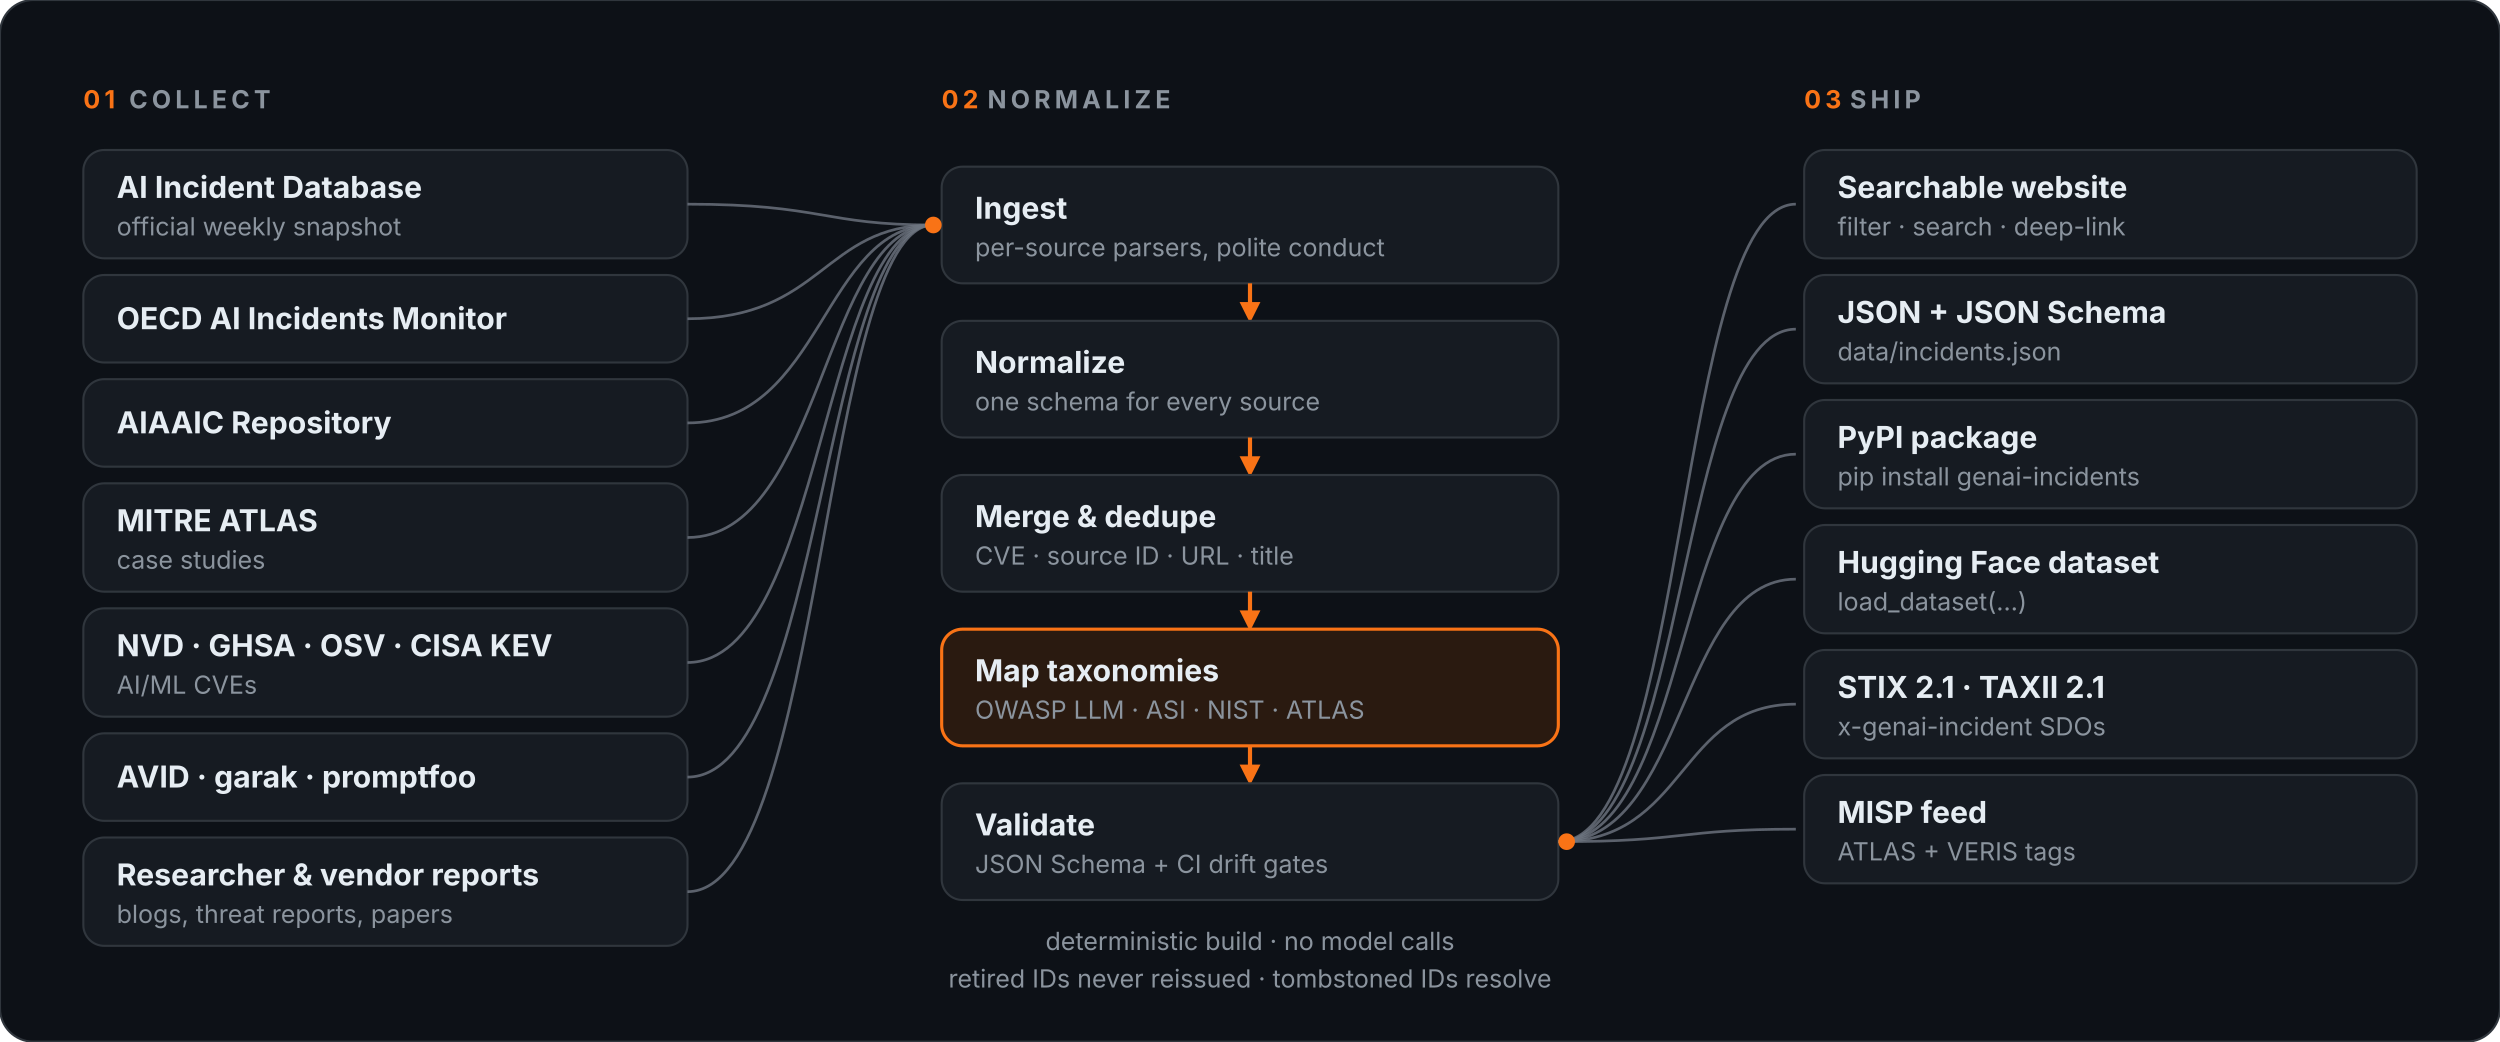
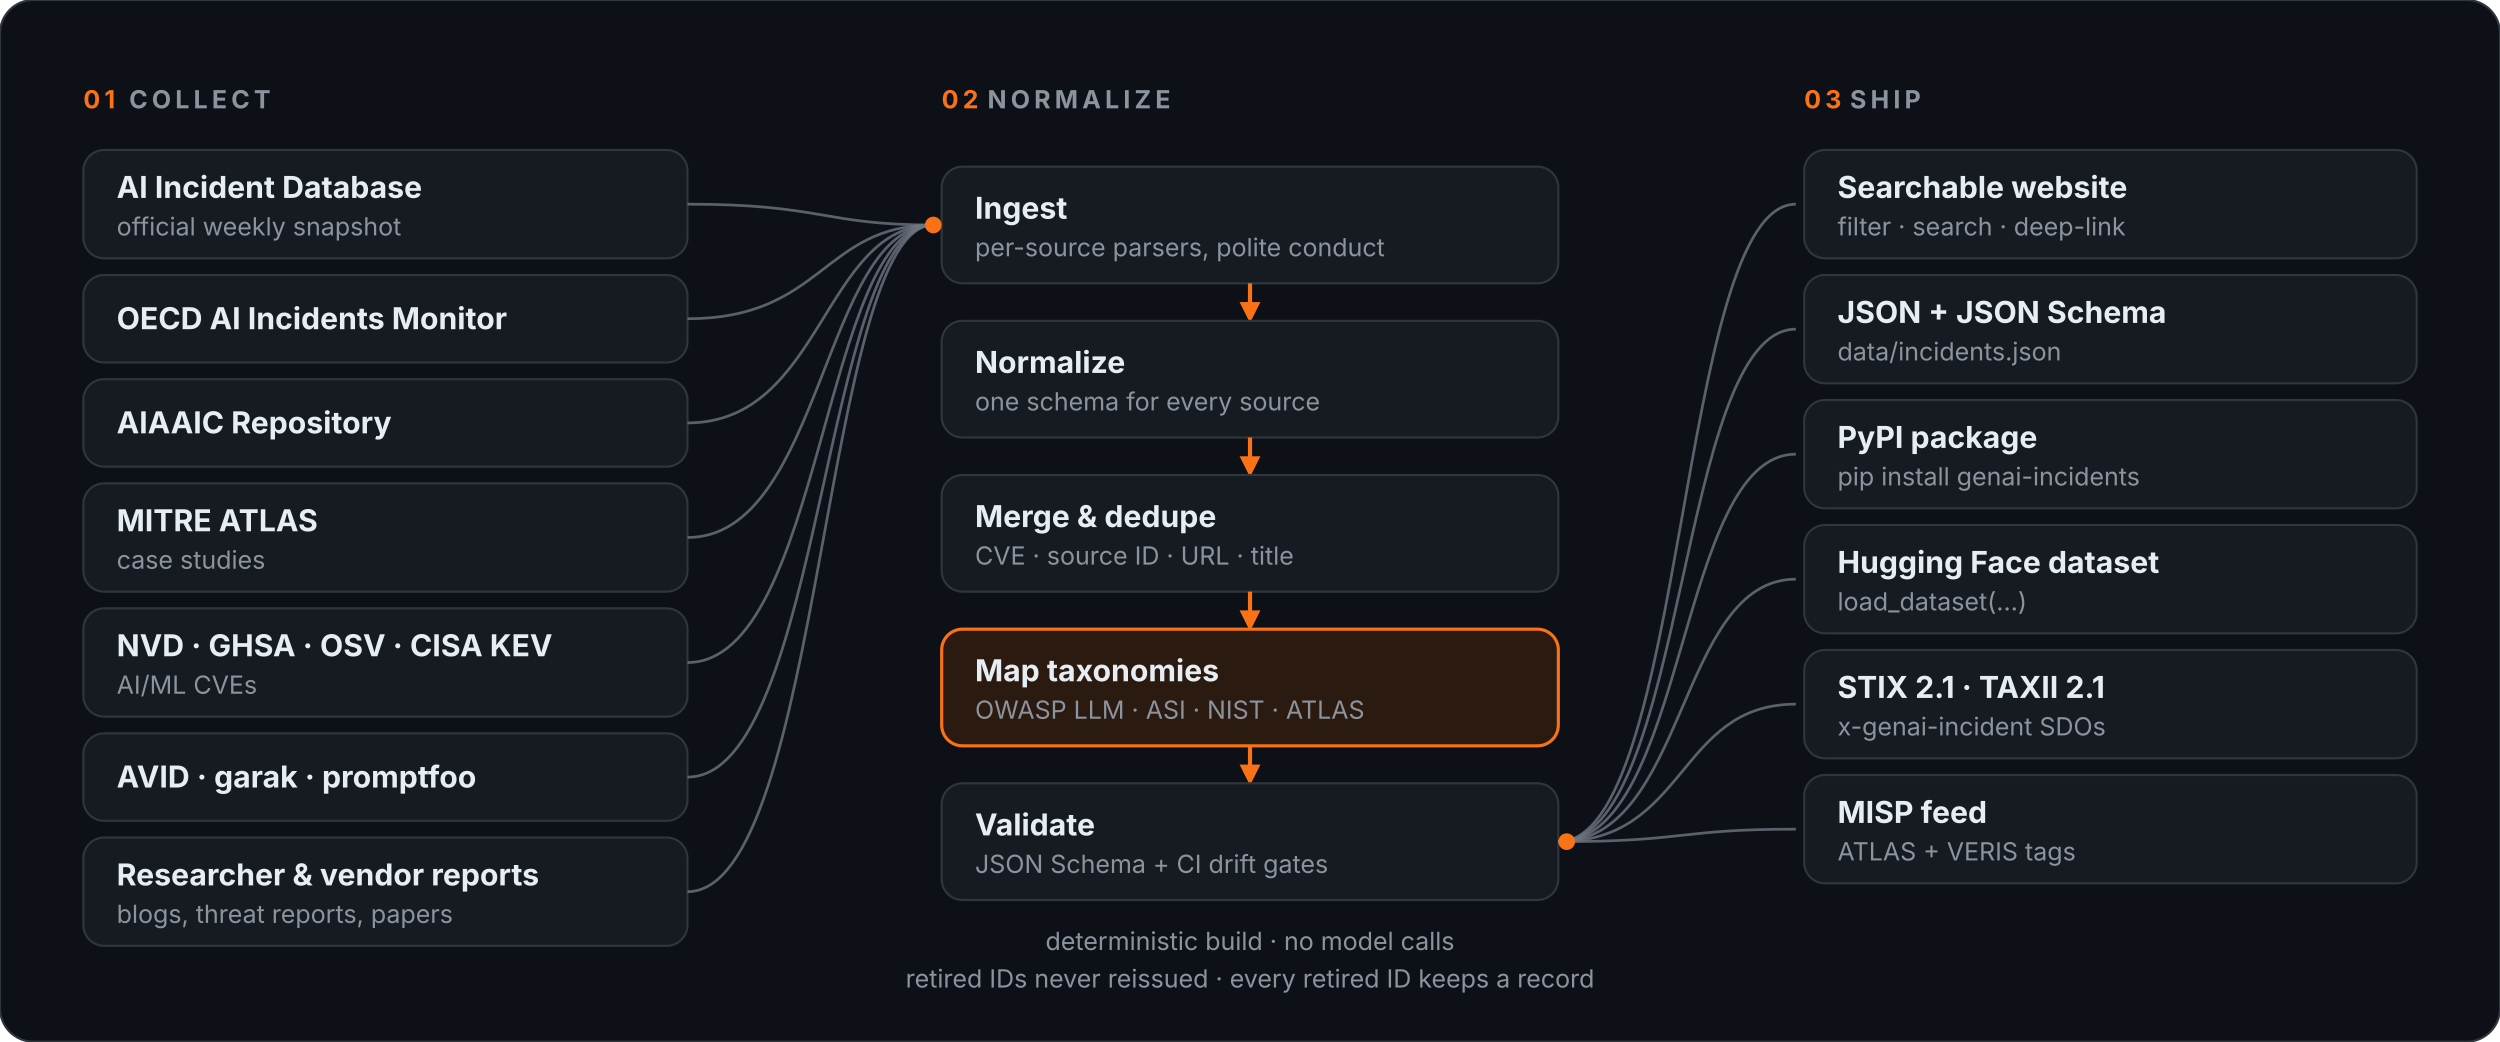
<svg xmlns="http://www.w3.org/2000/svg" viewBox="0 0 1200 500" width="1200" height="500" role="img" aria-label="How it works: public sources are collected, normalized onto one schema, deduplicated, mapped to OWASP, NIST and MITRE ATLAS taxonomies, validated, then shipped as a website, JSON, PyPI, Hugging Face, STIX/TAXII and MISP" font-family="Inter,Segoe UI,system-ui,-apple-system,Roboto,Helvetica,Arial,sans-serif">
  <defs>
    <marker id="a" viewBox="0 0 10 10" refX="5" refY="5" markerWidth="5" markerHeight="5" orient="auto">
      <path d="M0 0 L10 5 L0 10 z" fill="#f97316" />
    </marker>
  </defs>
  <rect width="1200" height="500" rx="16" fill="#0d1117" stroke="#30363d" />
  <text x="40" y="52" font-size="12" font-weight="700" letter-spacing="2" fill="#f97316">01</text>
  <text x="62" y="52" font-size="12" font-weight="700" letter-spacing="2" fill="#8b949e">COLLECT</text>
  <text x="452" y="52" font-size="12" font-weight="700" letter-spacing="2" fill="#f97316">02</text>
  <text x="474" y="52" font-size="12" font-weight="700" letter-spacing="2" fill="#8b949e">NORMALIZE</text>
  <text x="866" y="52" font-size="12" font-weight="700" letter-spacing="2" fill="#f97316">03</text>
  <text x="888" y="52" font-size="12" font-weight="700" letter-spacing="2" fill="#8b949e">SHIP</text>
  <rect x="40" y="72" width="290" height="52" rx="10" fill="#161b22" stroke="#30363d" stroke-width="1" />
  <text x="56" y="95" font-size="14.5" font-weight="650" fill="#e6edf3">AI Incident Database</text>
  <text x="56" y="113" font-size="12" fill="#8b949e">official weekly snapshot</text>
  <rect x="40" y="132" width="290" height="42" rx="10" fill="#161b22" stroke="#30363d" stroke-width="1" />
  <text x="56" y="158" font-size="14.5" font-weight="650" fill="#e6edf3">OECD AI Incidents Monitor</text>
  <rect x="40" y="182" width="290" height="42" rx="10" fill="#161b22" stroke="#30363d" stroke-width="1" />
  <text x="56" y="208" font-size="14.5" font-weight="650" fill="#e6edf3">AIAAIC Repository</text>
  <rect x="40" y="232" width="290" height="52" rx="10" fill="#161b22" stroke="#30363d" stroke-width="1" />
  <text x="56" y="255" font-size="14.5" font-weight="650" fill="#e6edf3">MITRE ATLAS</text>
  <text x="56" y="273" font-size="12" fill="#8b949e">case studies</text>
  <rect x="40" y="292" width="290" height="52" rx="10" fill="#161b22" stroke="#30363d" stroke-width="1" />
  <text x="56" y="315" font-size="14.5" font-weight="650" fill="#e6edf3">NVD · GHSA · OSV · CISA KEV</text>
  <text x="56" y="333" font-size="12" fill="#8b949e">AI/ML CVEs</text>
  <rect x="40" y="352" width="290" height="42" rx="10" fill="#161b22" stroke="#30363d" stroke-width="1" />
  <text x="56" y="378" font-size="14.5" font-weight="650" fill="#e6edf3">AVID · garak · promptfoo</text>
  <rect x="40" y="402" width="290" height="52" rx="10" fill="#161b22" stroke="#30363d" stroke-width="1" />
  <text x="56" y="425" font-size="14.5" font-weight="650" fill="#e6edf3">Researcher &amp; vendor reports</text>
  <text x="56" y="443" font-size="12" fill="#8b949e">blogs, threat reports, papers</text>
  <rect x="452" y="80" width="296" height="56" rx="10" fill="#161b22" stroke="#30363d" stroke-width="1" />
  <text x="468" y="105" font-size="14.5" font-weight="650" fill="#e6edf3">Ingest</text>
  <text x="468" y="123" font-size="12" fill="#8b949e">per-source parsers, polite conduct</text>
  <path d="M600 136 v14" stroke="#f97316" stroke-width="2" marker-end="url(#a)" />
  <rect x="452" y="154" width="296" height="56" rx="10" fill="#161b22" stroke="#30363d" stroke-width="1" />
  <text x="468" y="179" font-size="14.5" font-weight="650" fill="#e6edf3">Normalize</text>
  <text x="468" y="197" font-size="12" fill="#8b949e">one schema for every source</text>
  <path d="M600 210 v14" stroke="#f97316" stroke-width="2" marker-end="url(#a)" />
  <rect x="452" y="228" width="296" height="56" rx="10" fill="#161b22" stroke="#30363d" stroke-width="1" />
  <text x="468" y="253" font-size="14.5" font-weight="650" fill="#e6edf3">Merge &amp; dedupe</text>
  <text x="468" y="271" font-size="12" fill="#8b949e">CVE · source ID · URL · title</text>
  <path d="M600 284 v14" stroke="#f97316" stroke-width="2" marker-end="url(#a)" />
  <rect x="452" y="302" width="296" height="56" rx="10" fill="#2a1a10" stroke="#f97316" stroke-width="1.5" />
  <text x="468" y="327" font-size="14.5" font-weight="650" fill="#e6edf3">Map taxonomies</text>
  <text x="468" y="345" font-size="12" fill="#8b949e">OWASP LLM · ASI · NIST · ATLAS</text>
  <path d="M600 358 v14" stroke="#f97316" stroke-width="2" marker-end="url(#a)" />
  <rect x="452" y="376" width="296" height="56" rx="10" fill="#161b22" stroke="#30363d" stroke-width="1" />
  <text x="468" y="401" font-size="14.5" font-weight="650" fill="#e6edf3">Validate</text>
  <text x="468" y="419" font-size="12" fill="#8b949e">JSON Schema + CI drift gates</text>
  <text x="600" y="456" text-anchor="middle" font-size="12" fill="#8b949e">deterministic build · no model calls</text>
-   <text x="600" y="474" text-anchor="middle" font-size="12" fill="#8b949e">retired IDs never reissued · tombstoned IDs resolve</text>
+   <text x="600" y="474" text-anchor="middle" font-size="12" fill="#8b949e">retired IDs never reissued · every retired ID keeps a record</text>
  <rect x="866" y="72" width="294" height="52" rx="10" fill="#161b22" stroke="#30363d" stroke-width="1" />
  <text x="882" y="95" font-size="14.5" font-weight="650" fill="#e6edf3">Searchable website</text>
  <text x="882" y="113" font-size="12" fill="#8b949e">filter · search · deep-link</text>
  <rect x="866" y="132" width="294" height="52" rx="10" fill="#161b22" stroke="#30363d" stroke-width="1" />
  <text x="882" y="155" font-size="14.5" font-weight="650" fill="#e6edf3">JSON + JSON Schema</text>
  <text x="882" y="173" font-size="12" fill="#8b949e">data/incidents.json</text>
  <rect x="866" y="192" width="294" height="52" rx="10" fill="#161b22" stroke="#30363d" stroke-width="1" />
  <text x="882" y="215" font-size="14.5" font-weight="650" fill="#e6edf3">PyPI package</text>
  <text x="882" y="233" font-size="12" fill="#8b949e">pip install genai-incidents</text>
  <rect x="866" y="252" width="294" height="52" rx="10" fill="#161b22" stroke="#30363d" stroke-width="1" />
  <text x="882" y="275" font-size="14.5" font-weight="650" fill="#e6edf3">Hugging Face dataset</text>
  <text x="882" y="293" font-size="12" fill="#8b949e">load_dataset(…)</text>
  <rect x="866" y="312" width="294" height="52" rx="10" fill="#161b22" stroke="#30363d" stroke-width="1" />
  <text x="882" y="335" font-size="14.5" font-weight="650" fill="#e6edf3">STIX 2.1 · TAXII 2.1</text>
  <text x="882" y="353" font-size="12" fill="#8b949e">x-genai-incident SDOs</text>
  <rect x="866" y="372" width="294" height="52" rx="10" fill="#161b22" stroke="#30363d" stroke-width="1" />
  <text x="882" y="395" font-size="14.5" font-weight="650" fill="#e6edf3">MISP feed</text>
  <text x="882" y="413" font-size="12" fill="#8b949e">ATLAS + VERIS tags</text>
  <path d="M330 98 C 395 98, 395 108, 448 108" fill="none" stroke="#6e7681" stroke-width="1.3" stroke-opacity="0.8" />
  <path d="M330 153 C 395 153, 395 108, 448 108" fill="none" stroke="#6e7681" stroke-width="1.3" stroke-opacity="0.8" />
  <path d="M330 203 C 395 203, 395 108, 448 108" fill="none" stroke="#6e7681" stroke-width="1.3" stroke-opacity="0.8" />
  <path d="M330 258 C 395 258, 395 108, 448 108" fill="none" stroke="#6e7681" stroke-width="1.3" stroke-opacity="0.8" />
  <path d="M330 318 C 395 318, 395 108, 448 108" fill="none" stroke="#6e7681" stroke-width="1.3" stroke-opacity="0.8" />
  <path d="M330 373 C 395 373, 395 108, 448 108" fill="none" stroke="#6e7681" stroke-width="1.3" stroke-opacity="0.8" />
  <path d="M330 428 C 395 428, 395 108, 448 108" fill="none" stroke="#6e7681" stroke-width="1.3" stroke-opacity="0.8" />
  <path d="M748 404 C 810 404, 805 98, 862 98" fill="none" stroke="#6e7681" stroke-width="1.3" stroke-opacity="0.8" />
  <path d="M748 404 C 810 404, 805 158, 862 158" fill="none" stroke="#6e7681" stroke-width="1.3" stroke-opacity="0.8" />
  <path d="M748 404 C 810 404, 805 218, 862 218" fill="none" stroke="#6e7681" stroke-width="1.3" stroke-opacity="0.8" />
  <path d="M748 404 C 810 404, 805 278, 862 278" fill="none" stroke="#6e7681" stroke-width="1.3" stroke-opacity="0.8" />
  <path d="M748 404 C 810 404, 805 338, 862 338" fill="none" stroke="#6e7681" stroke-width="1.3" stroke-opacity="0.8" />
  <path d="M748 404 C 810 404, 805 398, 862 398" fill="none" stroke="#6e7681" stroke-width="1.3" stroke-opacity="0.8" />
  <circle cx="448" cy="108" r="4" fill="#f97316" />
  <circle cx="752" cy="404" r="4" fill="#f97316" />
</svg>
